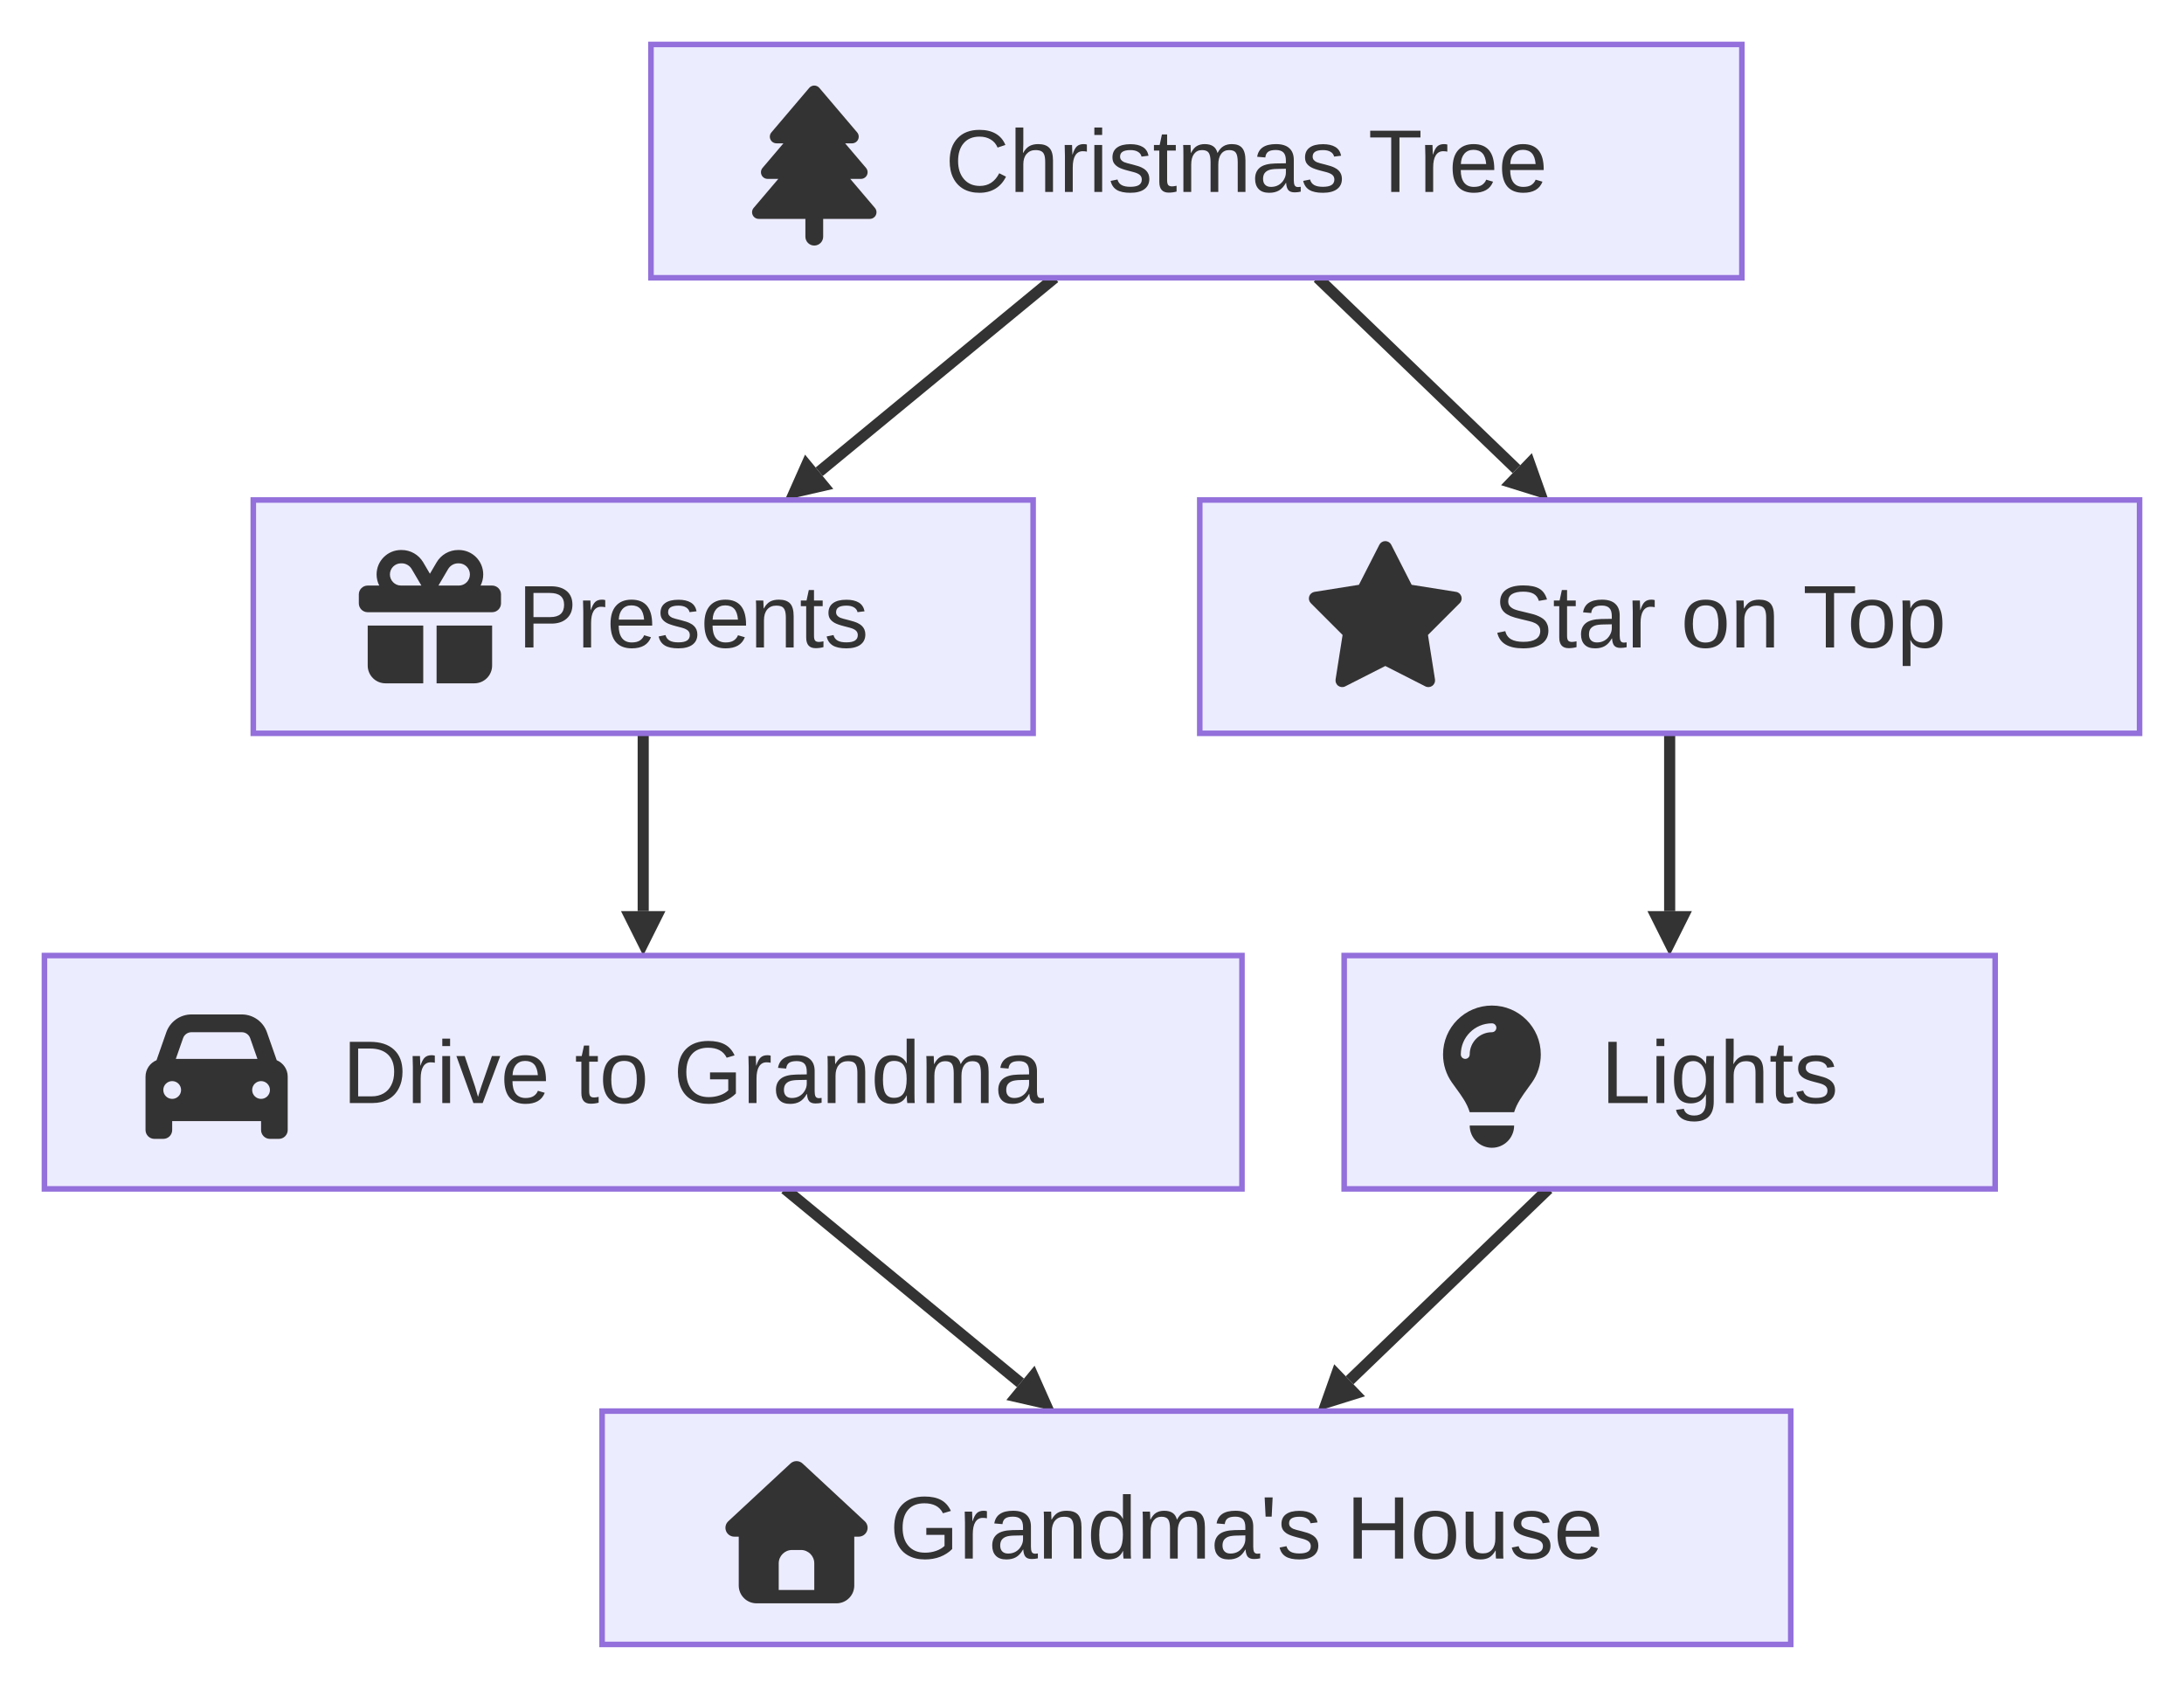
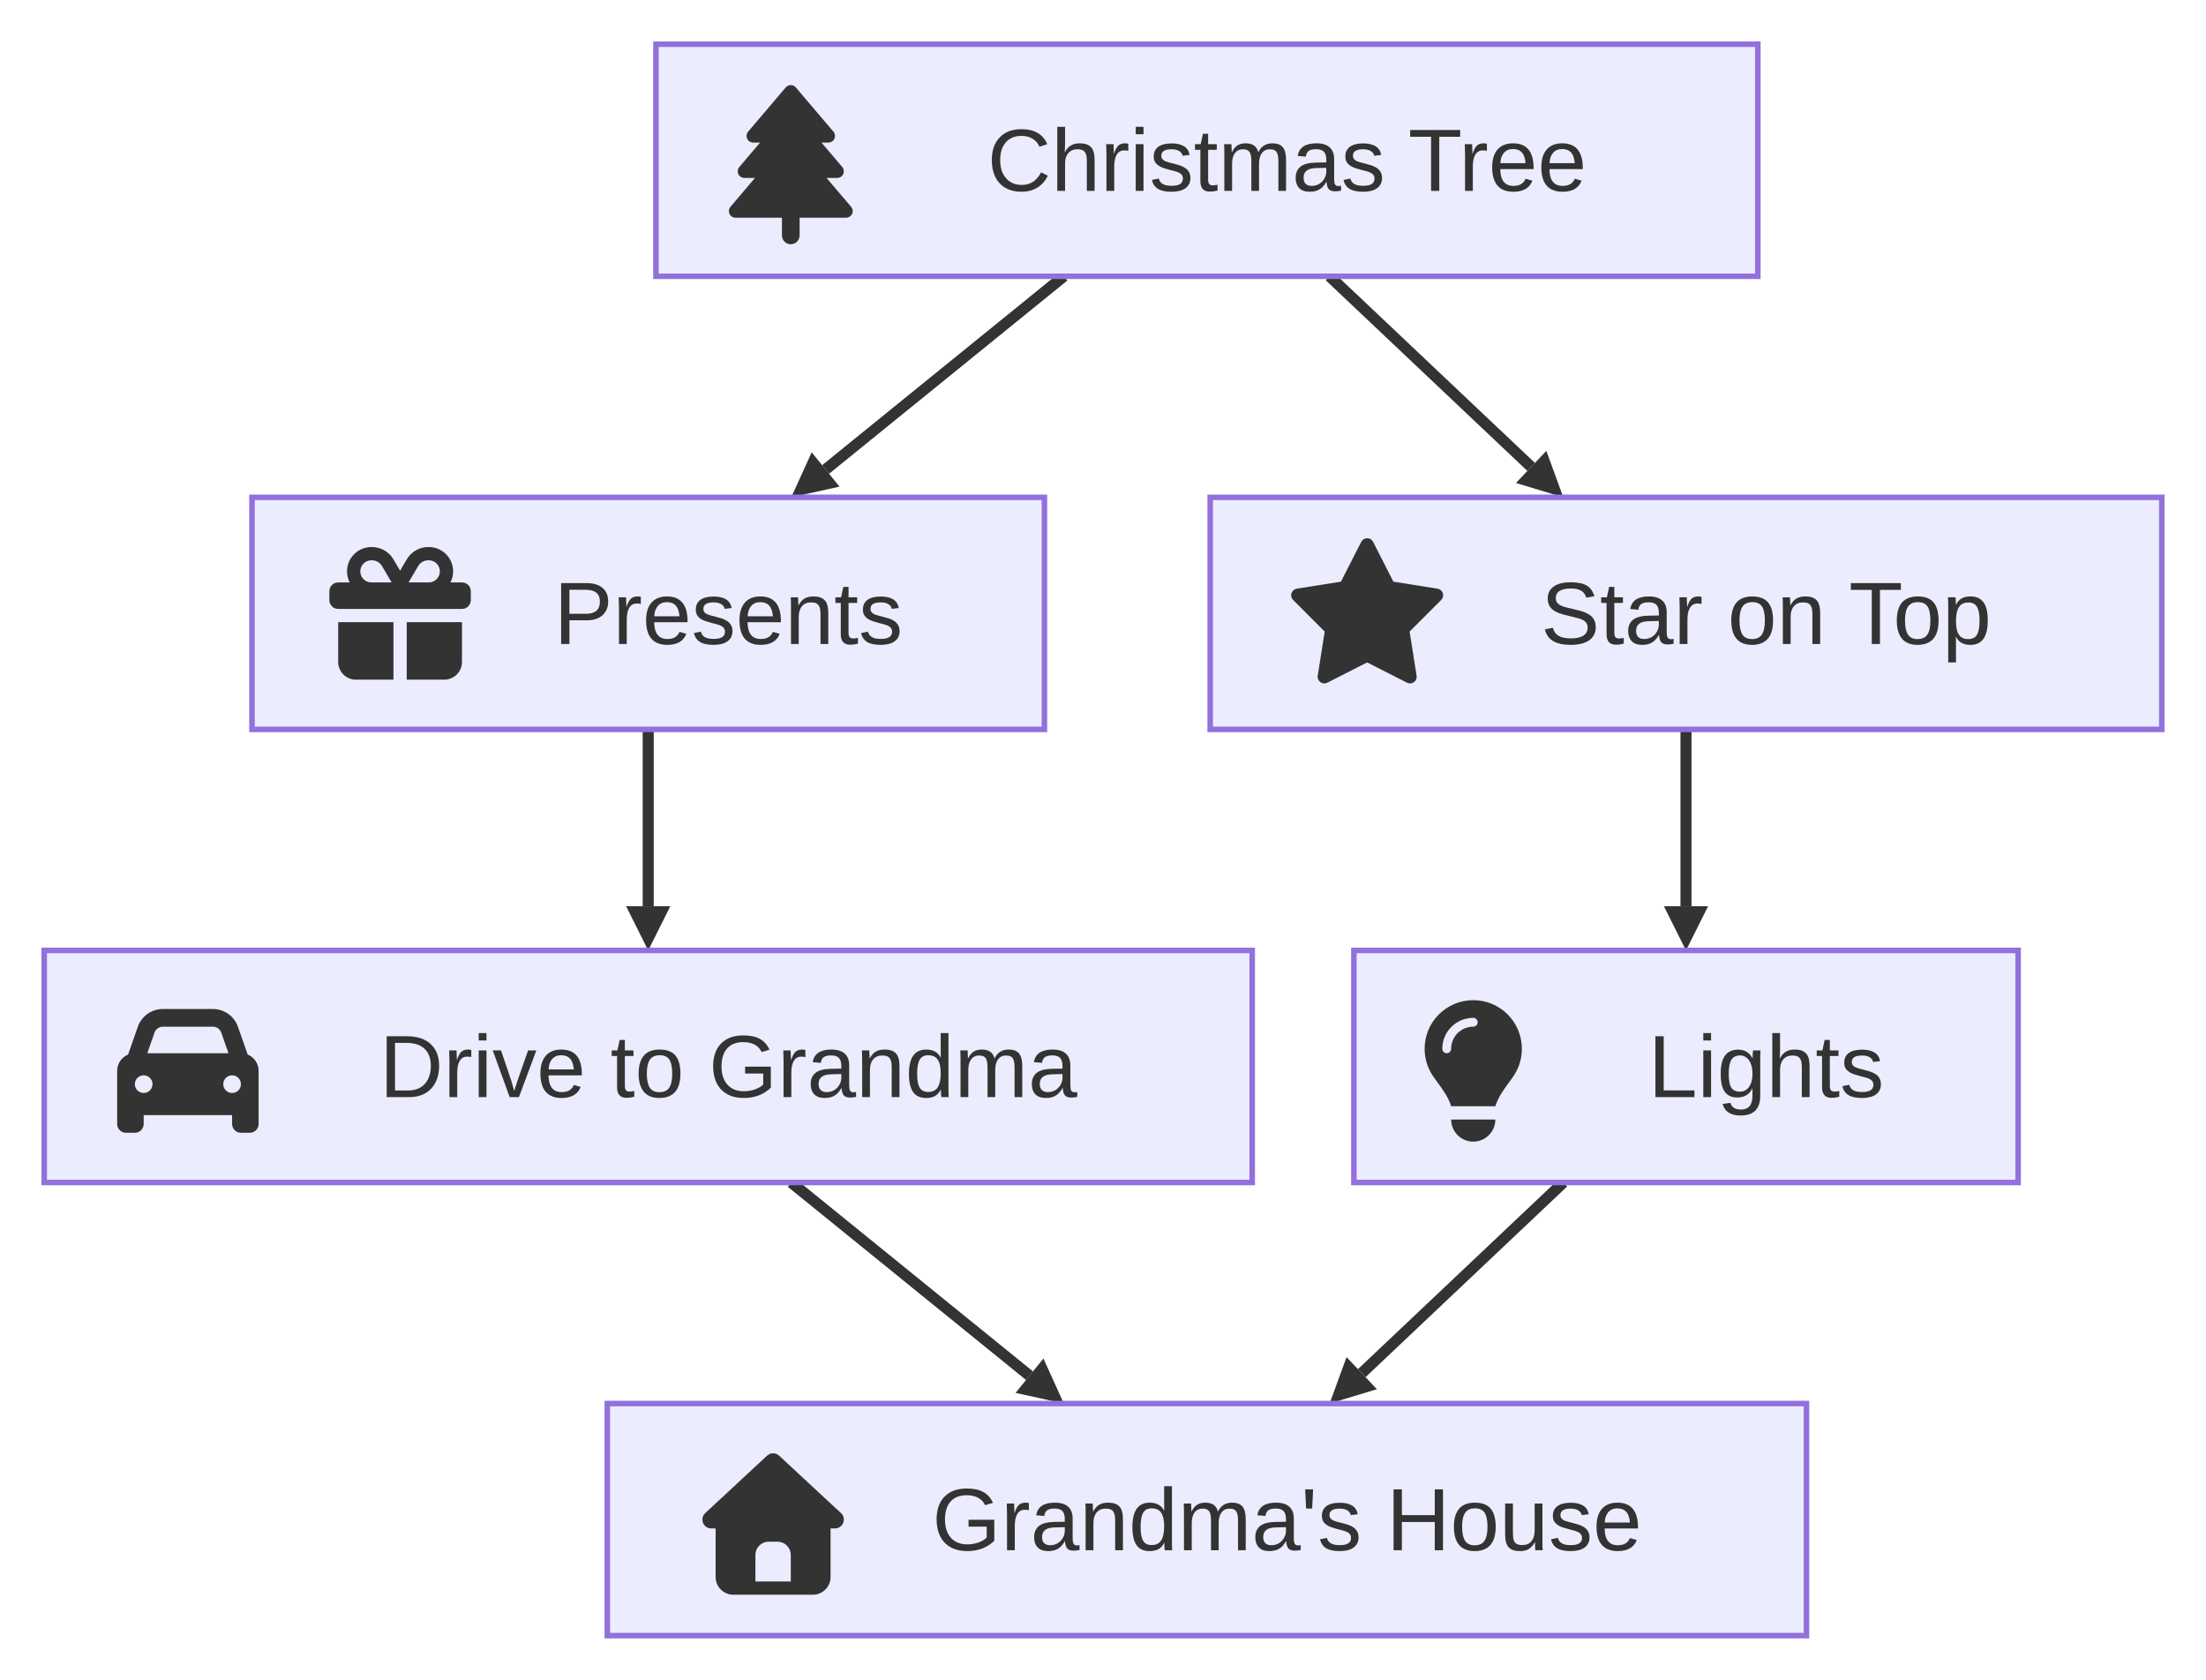
- <svg xmlns="http://www.w3.org/2000/svg" viewBox="-8.0 -8.0 393.2 304" width="393.2" height="304" style="background-color: white">
+ <svg xmlns="http://www.w3.org/2000/svg" viewBox="-8.0 -8.0 399.2 304" width="399.2" height="304" style="background-color: white">
  <defs>
    <marker id="arrow" viewBox="0 0 10 10" markerWidth="8" markerHeight="8" refX="0" refY="5" orient="auto" markerUnits="userSpaceOnUse">
      <path d="M 0 0 L 10 5 L 0 10 z" fill="#333333" />
    </marker>
-     <marker id="circle-end" viewBox="0 0 10 10" markerWidth="8" markerHeight="8" refX="10" refY="5" orient="auto" markerUnits="userSpaceOnUse">
+     <marker id="circle-end" viewBox="0 0 10 10" markerWidth="8" markerHeight="8" refX="5" refY="5" orient="auto" markerUnits="userSpaceOnUse">
      <circle cx="5" cy="5" r="5" fill="#333333" />
    </marker>
-     <marker id="cross-end" viewBox="0 0 11 11" markerWidth="8" markerHeight="8" refX="10" refY="5.5" orient="auto" markerUnits="userSpaceOnUse">
+     <marker id="cross-end" viewBox="0 0 11 11" markerWidth="8" markerHeight="8" refX="5.5" refY="5.5" orient="auto" markerUnits="userSpaceOnUse">
      <path d="M 1,1 l 9,9 M 10,1 l -9,9" stroke="#333333" stroke-width="2" />
    </marker>
    <marker id="arrow-reverse" viewBox="0 0 10 10" markerWidth="8" markerHeight="8" refX="0" refY="5" orient="auto-start-reverse" markerUnits="userSpaceOnUse">
      <path d="M 0 0 L 10 5 L 0 10 z" fill="#333333" />
    </marker>
  </defs>
  <style>.node rect, .node polygon, .node circle, .node &gt; path, .node line { fill: #ECECFF; stroke: #9370DB; stroke-width: 1; }
.node text { fill: #333333; font-family: "trebuchet ms", verdana, arial, sans-serif, "Apple Color Emoji", "Segoe UI Emoji", "Noto Color Emoji", "Twemoji Mozilla"; font-size: 16px; }
.edge path { fill: none; stroke: #333333; }
.edge text { fill: #333333; font-family: "trebuchet ms", verdana, arial, sans-serif, "Apple Color Emoji", "Segoe UI Emoji", "Noto Color Emoji", "Twemoji Mozilla"; font-size: 12px; }
.subgraph rect { fill: #ffffde; stroke: #aaaa33; stroke-width: 1; opacity: 0.5; }
.subgraph text { fill: #333333; font-family: "trebuchet ms", verdana, arial, sans-serif, "Apple Color Emoji", "Segoe UI Emoji", "Noto Color Emoji", "Twemoji Mozilla"; font-size: 12px; font-weight: bold; }
</style>
  <g class="edge" data-edge-source="A" data-edge-target="B">
-     <path d="M181.89,42.0 L139.48,76.92" stroke-width="2" marker-end="url(#arrow)" />
+     <path d="M184.51,42.0 L141.4,76.96" stroke-width="2" marker-end="url(#arrow)" />
  </g>
  <g class="edge" data-edge-source="A" data-edge-target="C">
-     <path d="M229.22,42.0 L265.02,76.45" stroke-width="2" marker-end="url(#arrow)" />
+     <path d="M232.6,42.0 L269.08,76.5" stroke-width="2" marker-end="url(#arrow)" />
  </g>
  <g class="edge" data-edge-source="B" data-edge-target="D">
-     <path d="M107.8,124.0 L107.8,156.0" stroke-width="2" marker-end="url(#arrow)" />
+     <path d="M109.3,124.0 L109.3,156.0" stroke-width="2" marker-end="url(#arrow)" />
  </g>
  <g class="edge" data-edge-source="C" data-edge-target="E">
-     <path d="M292.6,124.0 L292.6,156.0" stroke-width="2" marker-end="url(#arrow)" />
+     <path d="M297.1,124.0 L297.1,156.0" stroke-width="2" marker-end="url(#arrow)" />
  </g>
  <g class="edge" data-edge-source="D" data-edge-target="F">
-     <path d="M133.31,206.0 L175.72,240.92" stroke-width="2" marker-end="url(#arrow)" />
+     <path d="M135.19,206.0 L178.3,240.96" stroke-width="2" marker-end="url(#arrow)" />
  </g>
  <g class="edge" data-edge-source="E" data-edge-target="F">
-     <path d="M270.78,206.0 L234.98,240.45" stroke-width="2" marker-end="url(#arrow)" />
+     <path d="M274.9,206.0 L238.42,240.5" stroke-width="2" marker-end="url(#arrow)" />
  </g>
  <g class="node" data-node-id="A">
-     <rect x="109.2" y="0.0" width="196.4" height="42.0" />
-     <g class="fa-icon" transform="translate(127.4,9) scale(0.05)">
+     <rect x="110.7" y="0.0" width="199.4" height="42.0" />
+     <g class="fa-icon" transform="translate(123.9,9) scale(0.05)">
      <path d="M224-32c7 0 13.7 3.1 18.3 8.5l136 160c6.1 7.1 7.4 17.1 3.5 25.6S369.4 176 360 176l-24.9 0 75.2 88.5c6.1 7.1 7.4 17.1 3.5 25.6S401.4 304 392 304l-38.5 0 88.8 104.5c6.1 7.1 7.4 17.1 3.5 25.6S433.4 448 424 448l-168 0 0 64c0 17.7-14.3 32-32 32s-32-14.3-32-32l0-64-168 0c-9.4 0-17.9-5.4-21.8-13.9s-2.6-18.5 3.5-25.6L94.5 304 56 304c-9.4 0-17.9-5.4-21.8-13.9s-2.6-18.5 3.5-25.6L112.9 176 88 176c-9.4 0-17.9-5.4-21.8-13.9s-2.6-18.5 3.5-25.6l136-160C210.3-28.9 217-32 224-32z" fill="#333333" />
    </g>
-     <text x="216.4" y="21" text-anchor="middle" dominant-baseline="central" font-family="&quot;trebuchet ms&quot;, verdana, arial, sans-serif, &quot;Apple Color Emoji&quot;, &quot;Segoe UI Emoji&quot;, &quot;Noto Color Emoji&quot;, &quot;Twemoji Mozilla&quot;"> Christmas Tree</text>
+     <text x="224.9" y="21" text-anchor="middle" dominant-baseline="central" font-family="&quot;trebuchet ms&quot;, verdana, arial, sans-serif, &quot;Apple Color Emoji&quot;, &quot;Segoe UI Emoji&quot;, &quot;Noto Color Emoji&quot;, &quot;Twemoji Mozilla&quot;"> Christmas Tree</text>
  </g>
  <g class="node" data-node-id="B">
-     <rect x="37.6" y="82.0" width="140.4" height="42.0" />
-     <g class="fa-icon" transform="translate(56.6,91) scale(0.05)">
+     <rect x="37.6" y="82.0" width="143.4" height="42.0" />
+     <g class="fa-icon" transform="translate(51.6,91) scale(0.05)">
      <path d="M321.5 68.8C329.1 55.9 342.9 48 357.8 48l2.2 0c22.1 0 40 17.9 40 40s-17.9 40-40 40l-73.3 0 34.8-59.2zm-131 0l34.8 59.2-73.3 0c-22.1 0-40-17.9-40-40s17.9-40 40-40l2.2 0c14.9 0 28.8 7.9 36.3 20.8zm89.6-24.3l-24.1 41-24.1-41C215.7 16.9 186.1 0 154.2 0L152 0c-48.6 0-88 39.4-88 88 0 14.4 3.5 28 9.6 40L32 128c-17.7 0-32 14.3-32 32l0 32c0 17.7 14.3 32 32 32l448 0c17.7 0 32-14.3 32-32l0-32c0-17.7-14.3-32-32-32l-41.6 0c6.1-12 9.6-25.6 9.6-40 0-48.6-39.4-88-88-88l-2.2 0c-31.9 0-61.5 16.9-77.7 44.4zM480 272l-200 0 0 208 136 0c35.3 0 64-28.7 64-64l0-144zm-248 0l-200 0 0 144c0 35.3 28.7 64 64 64l136 0 0-208z" fill="#333333" />
    </g>
-     <text x="116.8" y="103" text-anchor="middle" dominant-baseline="central" font-family="&quot;trebuchet ms&quot;, verdana, arial, sans-serif, &quot;Apple Color Emoji&quot;, &quot;Segoe UI Emoji&quot;, &quot;Noto Color Emoji&quot;, &quot;Twemoji Mozilla&quot;"> Presents</text>
+     <text x="123.8" y="103" text-anchor="middle" dominant-baseline="central" font-family="&quot;trebuchet ms&quot;, verdana, arial, sans-serif, &quot;Apple Color Emoji&quot;, &quot;Segoe UI Emoji&quot;, &quot;Noto Color Emoji&quot;, &quot;Twemoji Mozilla&quot;"> Presents</text>
  </g>
  <g class="node" data-node-id="C">
-     <rect x="208.0" y="82.0" width="169.2" height="42.0" />
-     <g class="fa-icon" transform="translate(227,91) scale(0.05)">
+     <rect x="211.0" y="82.0" width="172.2" height="42.0" />
+     <g class="fa-icon" transform="translate(225,91) scale(0.05)">
      <path d="M309.5-18.9c-4.1-8-12.4-13.1-21.4-13.1s-17.3 5.1-21.4 13.1L193.1 125.3 33.2 150.7c-8.9 1.4-16.3 7.7-19.1 16.3s-.5 18 5.8 24.4l114.4 114.5-25.2 159.9c-1.4 8.9 2.3 17.9 9.6 23.2s16.9 6.1 25 2L288.1 417.6 432.4 491c8 4.1 17.7 3.3 25-2s11-14.2 9.6-23.2L441.7 305.9 556.1 191.4c6.4-6.4 8.6-15.8 5.8-24.4s-10.1-14.9-19.1-16.3L383 125.3 309.5-18.9z" fill="#333333" />
    </g>
-     <text x="301.6" y="103" text-anchor="middle" dominant-baseline="central" font-family="&quot;trebuchet ms&quot;, verdana, arial, sans-serif, &quot;Apple Color Emoji&quot;, &quot;Segoe UI Emoji&quot;, &quot;Noto Color Emoji&quot;, &quot;Twemoji Mozilla&quot;"> Star on Top</text>
+     <text x="311.6" y="103" text-anchor="middle" dominant-baseline="central" font-family="&quot;trebuchet ms&quot;, verdana, arial, sans-serif, &quot;Apple Color Emoji&quot;, &quot;Segoe UI Emoji&quot;, &quot;Noto Color Emoji&quot;, &quot;Twemoji Mozilla&quot;"> Star on Top</text>
  </g>
  <g class="node" data-node-id="D">
-     <rect x="0.0" y="164.0" width="215.6" height="42.0" />
-     <g class="fa-icon" transform="translate(18.2,173) scale(0.05)">
+     <rect x="0.0" y="164.0" width="218.6" height="42.0" />
+     <g class="fa-icon" transform="translate(13.2,173) scale(0.05)">
      <path d="M135.2 117.4l-26.1 74.6 293.8 0-26.1-74.6C372.3 104.6 360.2 96 346.6 96L165.4 96c-13.6 0-25.7 8.6-30.2 21.4zM39.6 196.8L74.8 96.3C88.3 57.8 124.6 32 165.4 32l181.2 0c40.8 0 77.1 25.8 90.6 64.3l35.2 100.5c23.2 9.6 39.6 32.5 39.6 59.2l0 192c0 17.7-14.3 32-32 32l-32 0c-17.7 0-32-14.3-32-32l0-32-320 0 0 32c0 17.7-14.3 32-32 32l-32 0c-17.7 0-32-14.3-32-32L0 256c0-26.7 16.4-49.6 39.6-59.2zM128 304a32 32 0 1 0 -64 0 32 32 0 1 0 64 0zm288 32a32 32 0 1 0 0-64 32 32 0 1 0 0 64z" fill="#333333" />
    </g>
-     <text x="116.8" y="185" text-anchor="middle" dominant-baseline="central" font-family="&quot;trebuchet ms&quot;, verdana, arial, sans-serif, &quot;Apple Color Emoji&quot;, &quot;Segoe UI Emoji&quot;, &quot;Noto Color Emoji&quot;, &quot;Twemoji Mozilla&quot;"> Drive to Grandma</text>
+     <text x="123.8" y="185" text-anchor="middle" dominant-baseline="central" font-family="&quot;trebuchet ms&quot;, verdana, arial, sans-serif, &quot;Apple Color Emoji&quot;, &quot;Segoe UI Emoji&quot;, &quot;Noto Color Emoji&quot;, &quot;Twemoji Mozilla&quot;"> Drive to Grandma</text>
  </g>
  <g class="node" data-node-id="E">
-     <rect x="234.0" y="164.0" width="117.2" height="42.0" />
-     <g class="fa-icon" transform="translate(251,173) scale(0.05)">
+     <rect x="237.0" y="164.0" width="120.2" height="42.0" />
+     <g class="fa-icon" transform="translate(249,173) scale(0.05)">
      <path d="M272 384c9.6-31.9 29.5-59.1 49.2-86.2c0 0 0 0 0 0c5.2-7.1 10.4-14.2 15.4-21.4c19.8-28.5 31.4-63 31.4-100.3C368 78.8 289.2 0 192 0S16 78.8 16 176c0 37.3 11.6 71.9 31.4 100.3c5 7.2 10.2 14.3 15.4 21.4c0 0 0 0 0 0c19.8 27.1 39.7 54.4 49.2 86.2l160 0zM192 512c44.2 0 80-35.8 80-80l-160 0c0 44.2 35.8 80 80 80zM112 176c0 8.8-7.2 16-16 16s-16-7.2-16-16c0-61.9 50.1-112 112-112c8.8 0 16 7.2 16 16s-7.2 16-16 16c-44.2 0-80 35.8-80 80z" fill="#333333" />
    </g>
-     <text x="301.6" y="185" text-anchor="middle" dominant-baseline="central" font-family="&quot;trebuchet ms&quot;, verdana, arial, sans-serif, &quot;Apple Color Emoji&quot;, &quot;Segoe UI Emoji&quot;, &quot;Noto Color Emoji&quot;, &quot;Twemoji Mozilla&quot;"> Lights</text>
+     <text x="311.6" y="185" text-anchor="middle" dominant-baseline="central" font-family="&quot;trebuchet ms&quot;, verdana, arial, sans-serif, &quot;Apple Color Emoji&quot;, &quot;Segoe UI Emoji&quot;, &quot;Noto Color Emoji&quot;, &quot;Twemoji Mozilla&quot;"> Lights</text>
  </g>
  <g class="node" data-node-id="F">
-     <rect x="100.4" y="246.0" width="214.0" height="42.0" />
-     <g class="fa-icon" transform="translate(122.6,255) scale(0.05)">
+     <rect x="101.9" y="246.0" width="217.0" height="42.0" />
+     <g class="fa-icon" transform="translate(119.1,255) scale(0.05)">
      <path d="M277.8 8.6c-12.3-11.4-31.3-11.4-43.5 0l-224 208c-9.6 9-12.8 22.9-8 35.1S18.8 272 32 272l16 0 0 176c0 35.3 28.7 64 64 64l288 0c35.3 0 64-28.7 64-64l0-176 16 0c13.2 0 25-8.1 29.8-20.3s1.6-26.2-8-35.1l-224-208zM240 320l32 0c26.5 0 48 21.5 48 48l0 96-128 0 0-96c0-26.5 21.5-48 48-48z" fill="#333333" />
    </g>
-     <text x="216.4" y="267" text-anchor="middle" dominant-baseline="central" font-family="&quot;trebuchet ms&quot;, verdana, arial, sans-serif, &quot;Apple Color Emoji&quot;, &quot;Segoe UI Emoji&quot;, &quot;Noto Color Emoji&quot;, &quot;Twemoji Mozilla&quot;"> Grandma's House</text>
+     <text x="224.9" y="267" text-anchor="middle" dominant-baseline="central" font-family="&quot;trebuchet ms&quot;, verdana, arial, sans-serif, &quot;Apple Color Emoji&quot;, &quot;Segoe UI Emoji&quot;, &quot;Noto Color Emoji&quot;, &quot;Twemoji Mozilla&quot;"> Grandma's House</text>
  </g>
</svg>
